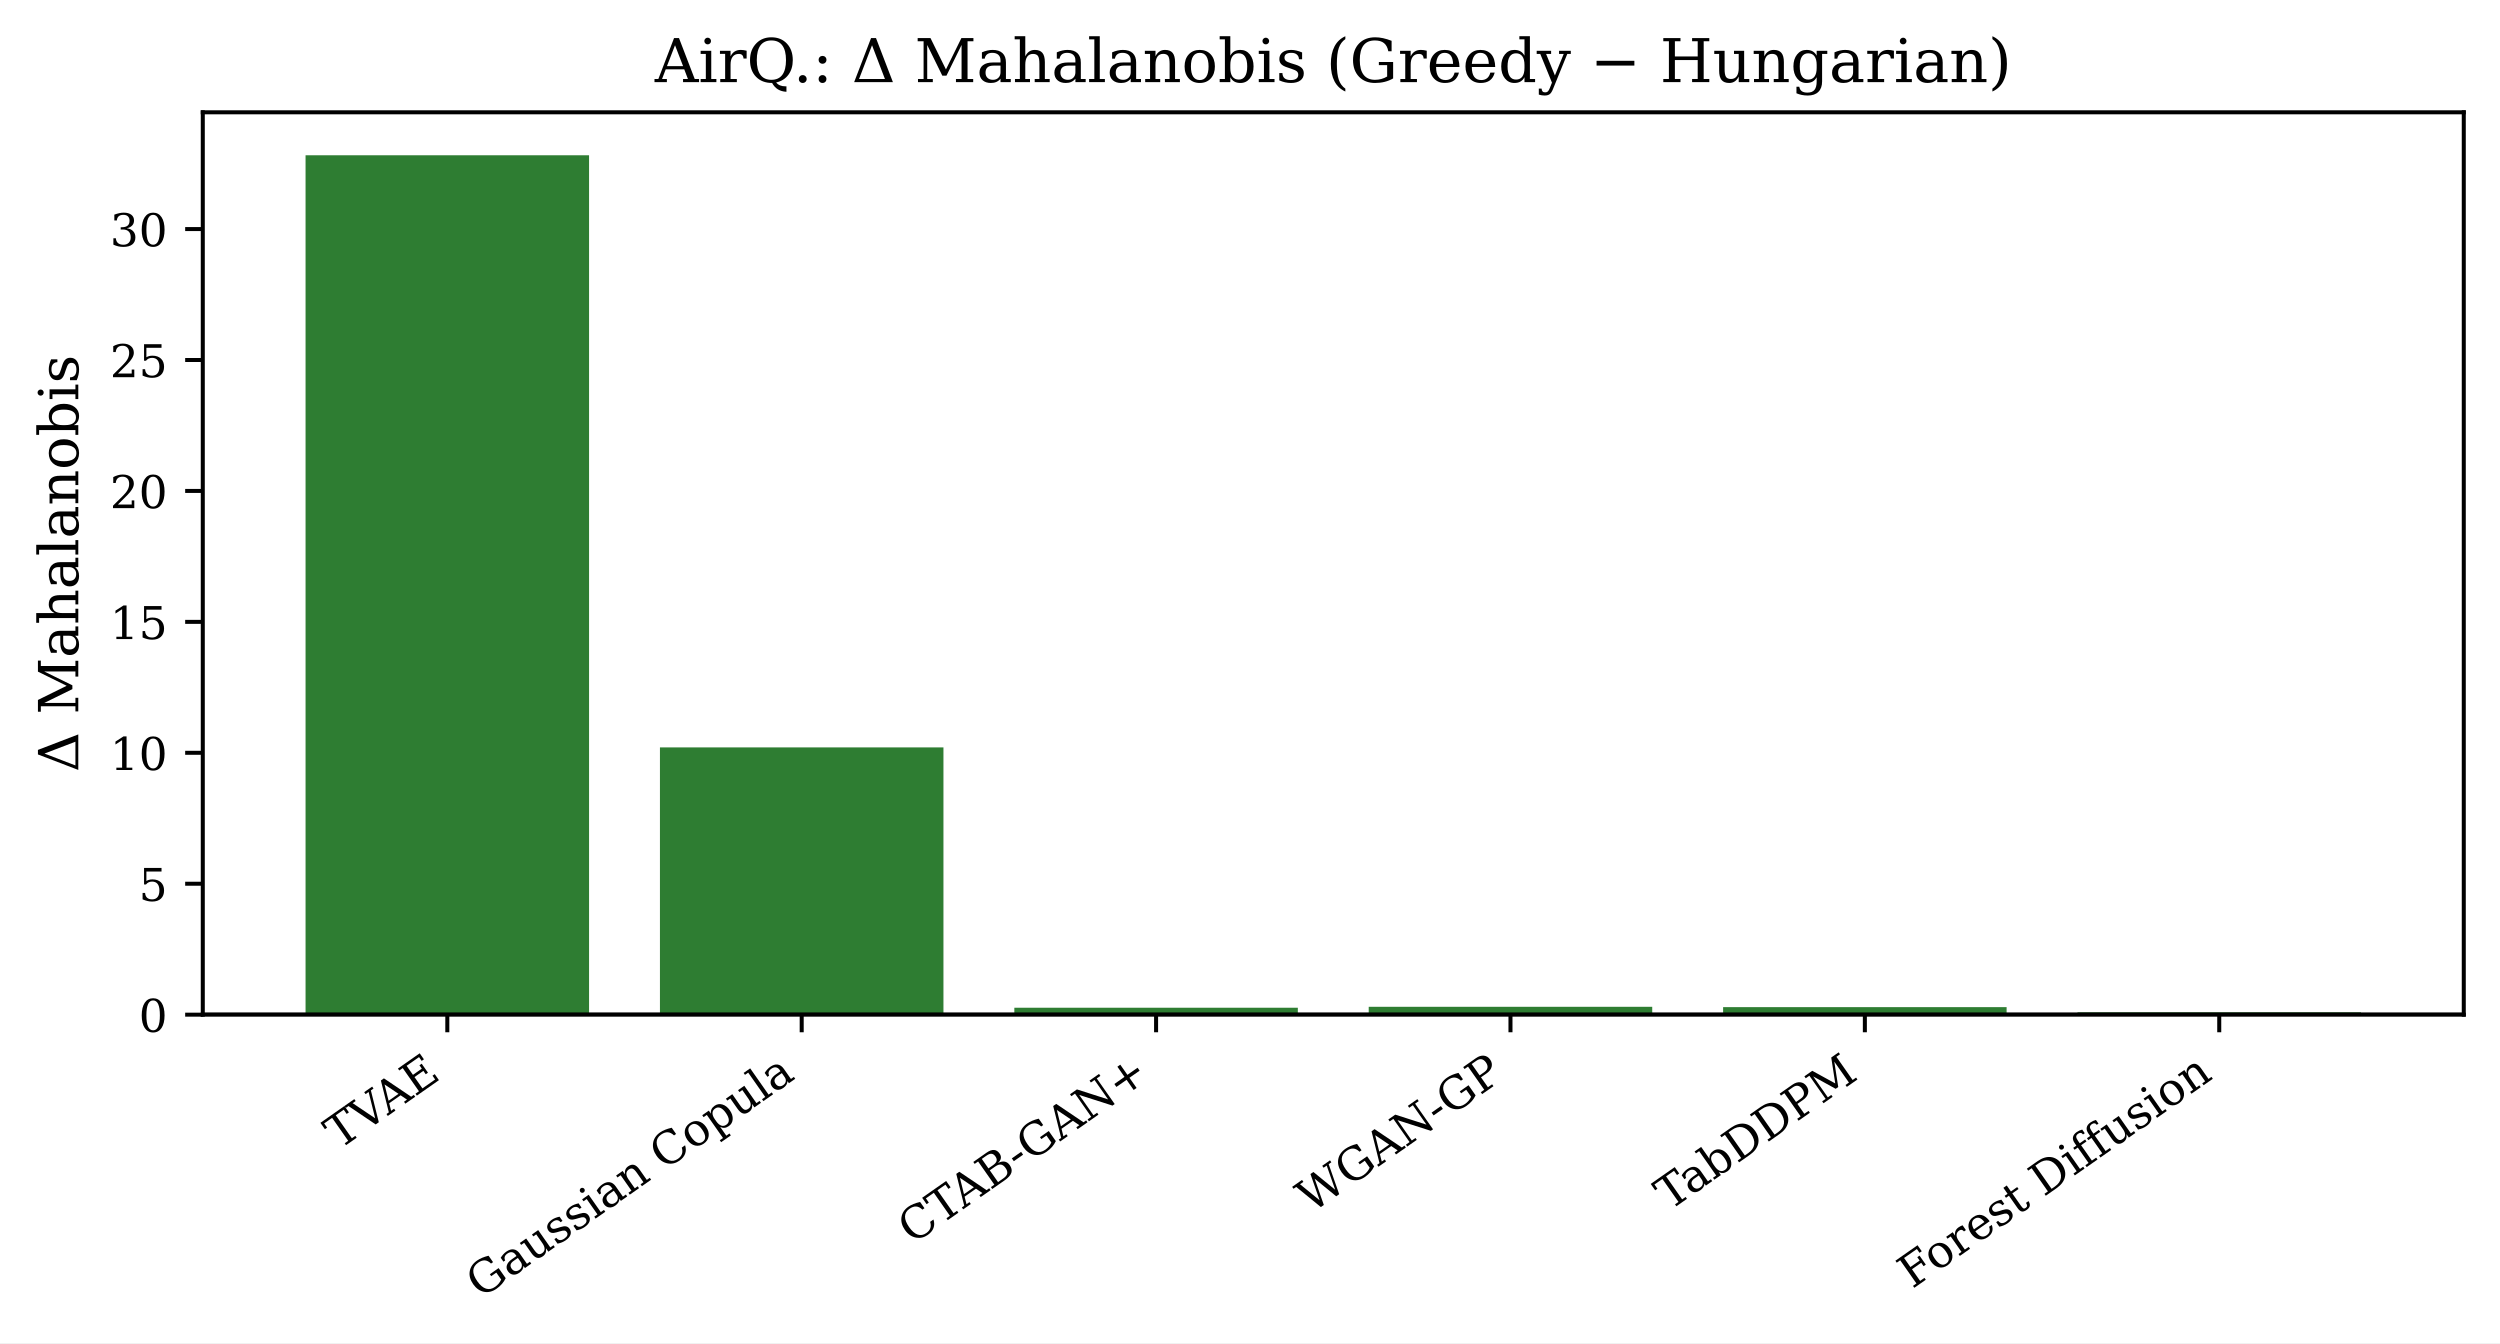
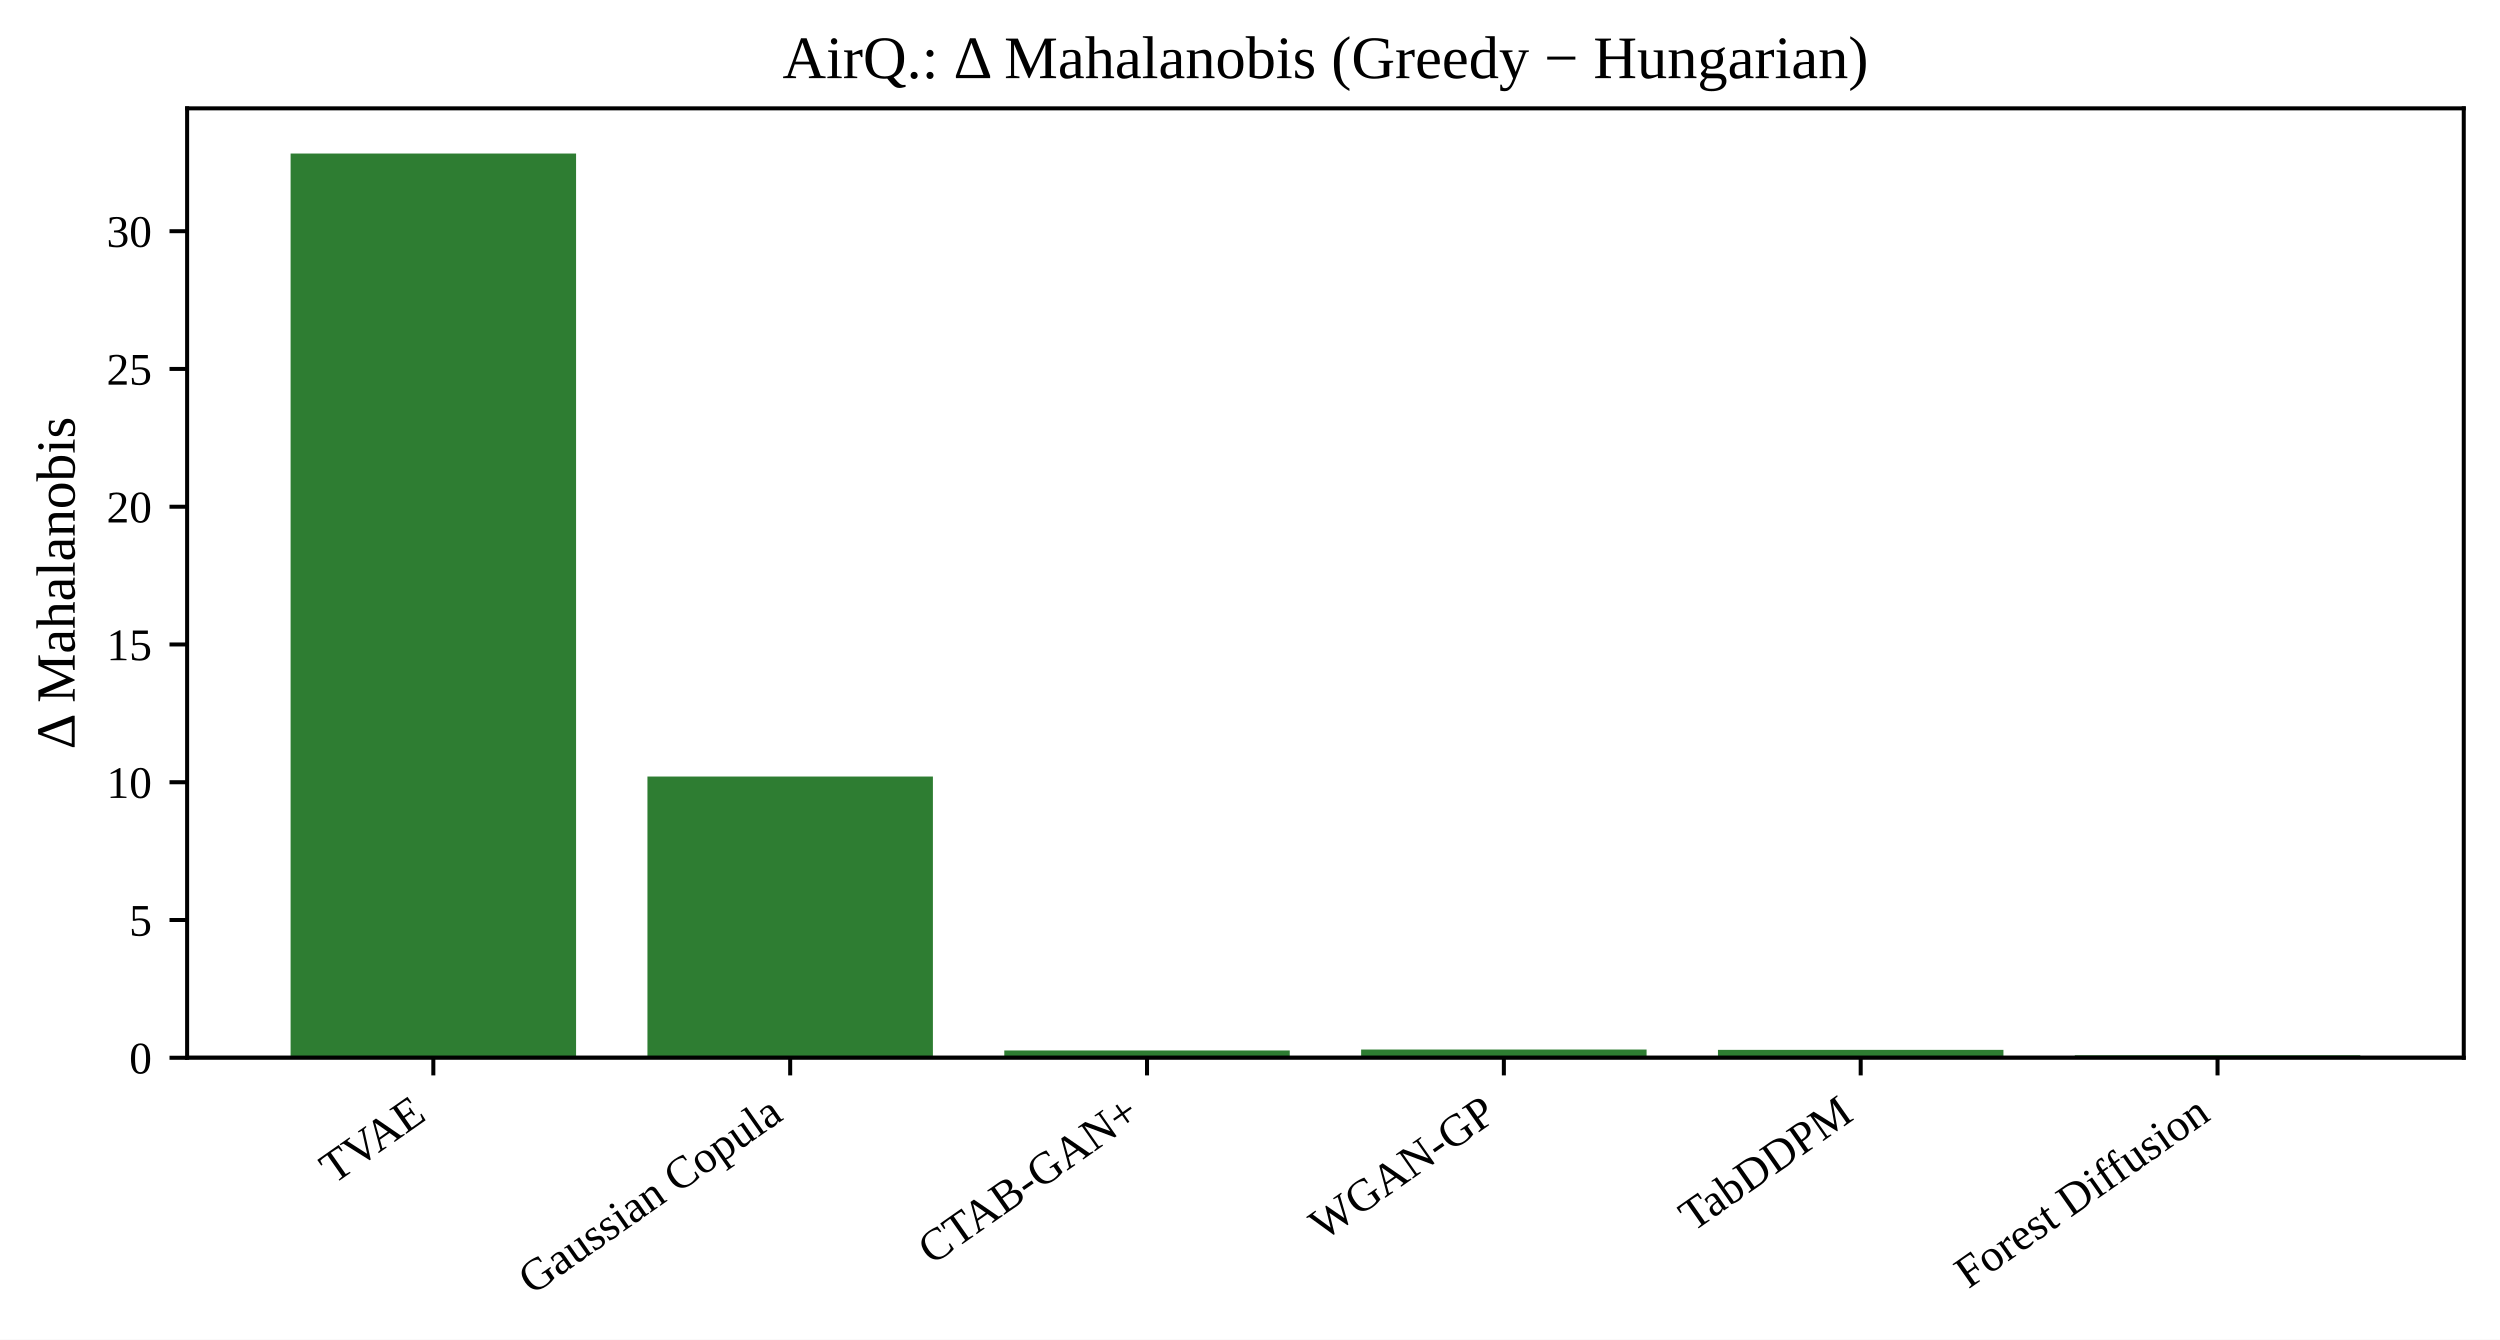
- <svg xmlns="http://www.w3.org/2000/svg" xmlns:xlink="http://www.w3.org/1999/xlink" width="496.818pt" height="266.909pt" viewBox="0 0 496.818 266.909" version="1.1">
+ <svg xmlns="http://www.w3.org/2000/svg" xmlns:xlink="http://www.w3.org/1999/xlink" width="496.696pt" height="266.168pt" viewBox="0 0 496.696 266.168" version="1.1">
  <defs>
    <style type="text/css">*{stroke-linejoin: round; stroke-linecap: butt}</style>
  </defs>
  <g id="figure_1">
    <g id="patch_1">
-       <path d="M 0 266.909  L 496.818 266.909  L 496.818 0  L 0 0  z " style="fill: #ffffff" />
+       <path d="M 0 266.168  L 496.696 266.168  L 496.696 0  L 0 0  z " style="fill: #ffffff" />
    </g>
    <g id="axes_1">
      <g id="patch_2">
-         <path d="M 40.298 201.639  L 489.618 201.639  L 489.618 22.318  L 40.298 22.318  z " style="fill: #ffffff" />
+         <path d="M 37.176 210.154  L 489.496 210.154  L 489.496 21.527  L 37.176 21.527  z " style="fill: #ffffff" />
      </g>
      <g id="patch_3">
-         <path d="M 60.722 201.639  L 117.063 201.639  L 117.063 30.857  L 60.722 30.857  z " clip-path="url(#p59f850ca78)" style="fill: #2e7d32" />
+         <path d="M 57.736 210.154  L 114.453 210.154  L 114.453 30.509  L 57.736 30.509  z " clip-path="url(#p964c12362f)" style="fill: #2e7d32" />
      </g>
      <g id="patch_4">
-         <path d="M 131.148 201.639  L 187.489 201.639  L 187.489 148.523  L 131.148 148.523  z " clip-path="url(#p59f850ca78)" style="fill: #2e7d32" />
+         <path d="M 128.632 210.154  L 185.349 210.154  L 185.349 154.281  L 128.632 154.281  z " clip-path="url(#p964c12362f)" style="fill: #2e7d32" />
      </g>
      <g id="patch_5">
-         <path d="M 201.575 201.639  L 257.916 201.639  L 257.916 200.266  L 201.575 200.266  z " clip-path="url(#p59f850ca78)" style="fill: #2e7d32" />
+         <path d="M 199.529 210.154  L 256.246 210.154  L 256.246 208.71  L 199.529 208.71  z " clip-path="url(#p964c12362f)" style="fill: #2e7d32" />
      </g>
      <g id="patch_6">
-         <path d="M 272.001 201.639  L 328.342 201.639  L 328.342 200.081  L 272.001 200.081  z " clip-path="url(#p59f850ca78)" style="fill: #2e7d32" />
+         <path d="M 270.425 210.154  L 327.143 210.154  L 327.143 208.515  L 270.425 208.515  z " clip-path="url(#p964c12362f)" style="fill: #2e7d32" />
      </g>
      <g id="patch_7">
-         <path d="M 342.427 201.639  L 398.768 201.639  L 398.768 200.148  L 342.427 200.148  z " clip-path="url(#p59f850ca78)" style="fill: #2e7d32" />
+         <path d="M 341.322 210.154  L 398.039 210.154  L 398.039 208.586  L 341.322 208.586  z " clip-path="url(#p964c12362f)" style="fill: #2e7d32" />
      </g>
      <g id="patch_8">
-         <path d="M 412.854 201.639  L 469.195 201.639  L 469.195 201.172  L 412.854 201.172  z " clip-path="url(#p59f850ca78)" style="fill: #2e7d32" />
+         <path d="M 412.218 210.154  L 468.936 210.154  L 468.936 209.662  L 412.218 209.662  z " clip-path="url(#p964c12362f)" style="fill: #2e7d32" />
      </g>
      <g id="matplotlib.axis_1">
        <g id="xtick_1">
          <g id="line2d_1">
            <defs>
-               <path id="md641dbfa60" d="M 0 0  L 0 3.5  " style="stroke: #000000; stroke-width: 0.8" />
+               <path id="mef12017016" d="M 0 0  L 0 3.5  " style="stroke: #000000; stroke-width: 0.8" />
            </defs>
            <g>
-               <use xlink:href="#md641dbfa60" x="88.893" y="201.639" style="stroke: #000000; stroke-width: 0.8" />
+               <use xlink:href="#mef12017016" x="86.094" y="210.154" style="stroke: #000000; stroke-width: 0.8" />
            </g>
          </g>
          <g id="text_1">
-             <g transform="translate(67.36877 228.5604) rotate(-35) scale(0.09 -0.09)">
-               <defs>
-                 <path id="DejaVuSerif-54" d="M 1222 0  L 1222 331  L 1819 331  L 1819 4294  L 447 4294  L 447 3566  L 63 3566  L 63 4666  L 4206 4666  L 4206 3566  L 3822 3566  L 3822 4294  L 2450 4294  L 2450 331  L 3047 331  L 3047 0  L 1222 0  z " transform="scale(0.015625)" />
-                 <path id="DejaVuSerif-56" d="M 1119 4331  L 2497 750  L 3872 4331  L 3347 4331  L 3347 4666  L 4716 4666  L 4716 4331  L 4263 4331  L 2597 0  L 2059 0  L 403 4331  L -63 4331  L -63 4666  L 1638 4666  L 1638 4331  L 1119 4331  z " transform="scale(0.015625)" />
-                 <path id="DejaVuSerif-41" d="M 1281 1691  L 2994 1691  L 2138 3909  L 1281 1691  z M -38 0  L -38 331  L 372 331  L 2034 4666  L 2559 4666  L 4225 331  L 4684 331  L 4684 0  L 2988 0  L 2988 331  L 3506 331  L 3116 1356  L 1153 1356  L 763 331  L 1275 331  L 1275 0  L -38 0  z " transform="scale(0.015625)" />
-                 <path id="DejaVuSerif-45" d="M 353 0  L 353 331  L 947 331  L 947 4331  L 353 4331  L 353 4666  L 4109 4666  L 4109 3628  L 3725 3628  L 3725 4281  L 1581 4281  L 1581 2719  L 3109 2719  L 3109 3303  L 3494 3303  L 3494 1753  L 3109 1753  L 3109 2338  L 1581 2338  L 1581 384  L 3775 384  L 3775 1038  L 4159 1038  L 4159 0  L 353 0  z " transform="scale(0.015625)" />
-               </defs>
-               <use xlink:href="#DejaVuSerif-54" />
-               <use xlink:href="#DejaVuSerif-56" transform="translate(66.69922 0)" />
-               <use xlink:href="#DejaVuSerif-41" transform="translate(132.166 0)" />
-               <use xlink:href="#DejaVuSerif-45" transform="translate(204.3828 0)" />
-             </g>
+             <text style="font-size: 9px; font-family: 'Times New Roman', 'Times', 'Nimbus Roman', 'Liberation Serif', 'TeX Gyre Termes', 'DejaVu Serif', serif" transform="translate(66.28978 235.3671) rotate(-35)">TVAE</text>
          </g>
        </g>
        <g id="xtick_2">
          <g id="line2d_2">
            <g>
-               <use xlink:href="#md641dbfa60" x="159.319" y="201.639" style="stroke: #000000; stroke-width: 0.8" />
+               <use xlink:href="#mef12017016" x="156.991" y="210.154" style="stroke: #000000; stroke-width: 0.8" />
            </g>
          </g>
          <g id="text_2">
-             <g transform="translate(95.4996 258.176) rotate(-35) scale(0.09 -0.09)">
-               <defs>
-                 <path id="DejaVuSerif-47" d="M 4097 3272  Q 3988 3856 3641 4136  Q 3294 4416 2675 4416  Q 1869 4416 1472 3897  Q 1075 3378 1075 2328  Q 1075 1300 1484 772  Q 1894 244 2688 244  Q 3041 244 3362 331  Q 3684 419 3975 594  L 3975 1797  L 3097 1797  L 3097 2131  L 4609 2131  L 4609 391  Q 4194 150 3714 29  Q 3234 -91 2688 -91  Q 1631 -91 995 570  Q 359 1231 359 2328  Q 359 3434 996 4092  Q 1634 4750 2713 4750  Q 3113 4750 3539 4658  Q 3966 4566 4447 4378  L 4447 3272  L 4097 3272  z " transform="scale(0.015625)" />
-                 <path id="DejaVuSerif-61" d="M 2547 1044  L 2547 1747  L 1806 1747  Q 1378 1747 1168 1562  Q 959 1378 959 997  Q 959 650 1171 447  Q 1384 244 1747 244  Q 2106 244 2326 466  Q 2547 688 2547 1044  z M 3122 2075  L 3122 331  L 3634 331  L 3634 0  L 2547 0  L 2547 359  Q 2356 128 2106 18  Q 1856 -91 1522 -91  Q 969 -91 644 203  Q 319 497 319 997  Q 319 1513 691 1797  Q 1063 2081 1741 2081  L 2547 2081  L 2547 2309  Q 2547 2688 2317 2895  Q 2088 3103 1672 3103  Q 1328 3103 1125 2947  Q 922 2791 872 2484  L 575 2484  L 575 3156  Q 875 3284 1158 3348  Q 1441 3413 1709 3413  Q 2400 3413 2761 3070  Q 3122 2728 3122 2075  z " transform="scale(0.015625)" />
-                 <path id="DejaVuSerif-75" d="M 2266 3322  L 3341 3322  L 3341 331  L 3884 331  L 3884 0  L 2766 0  L 2766 588  Q 2606 256 2353 82  Q 2100 -91 1766 -91  Q 1213 -91 952 223  Q 691 538 691 1209  L 691 2988  L 172 2988  L 172 3322  L 1269 3322  L 1269 1388  Q 1269 781 1417 556  Q 1566 331 1947 331  Q 2347 331 2556 625  Q 2766 919 2766 1478  L 2766 2988  L 2266 2988  L 2266 3322  z " transform="scale(0.015625)" />
-                 <path id="DejaVuSerif-73" d="M 359 184  L 359 959  L 691 959  Q 703 588 923 403  Q 1144 219 1575 219  Q 1963 219 2166 364  Q 2369 509 2369 788  Q 2369 1006 2220 1140  Q 2072 1275 1594 1428  L 1178 1569  Q 750 1706 558 1912  Q 366 2119 366 2438  Q 366 2894 700 3153  Q 1034 3413 1625 3413  Q 1888 3413 2178 3344  Q 2469 3275 2778 3144  L 2778 2419  L 2447 2419  Q 2434 2741 2221 2922  Q 2009 3103 1644 3103  Q 1281 3103 1095 2975  Q 909 2847 909 2591  Q 909 2381 1050 2254  Q 1191 2128 1613 1997  L 2069 1856  Q 2541 1709 2748 1489  Q 2956 1269 2956 922  Q 2956 450 2595 179  Q 2234 -91 1600 -91  Q 1278 -91 972 -22  Q 666 47 359 184  z " transform="scale(0.015625)" />
-                 <path id="DejaVuSerif-69" d="M 622 4353  Q 622 4497 726 4603  Q 831 4709 978 4709  Q 1122 4709 1226 4603  Q 1331 4497 1331 4353  Q 1331 4206 1228 4103  Q 1125 4000 978 4000  Q 831 4000 726 4103  Q 622 4206 622 4353  z M 1356 331  L 1900 331  L 1900 0  L 231 0  L 231 331  L 781 331  L 781 2988  L 231 2988  L 231 3322  L 1356 3322  L 1356 331  z " transform="scale(0.015625)" />
-                 <path id="DejaVuSerif-6e" d="M 263 0  L 263 331  L 781 331  L 781 2988  L 231 2988  L 231 3322  L 1356 3322  L 1356 2731  Q 1516 3069 1770 3241  Q 2025 3413 2363 3413  Q 2913 3413 3172 3097  Q 3431 2781 3431 2113  L 3431 331  L 3944 331  L 3944 0  L 2356 0  L 2356 331  L 2853 331  L 2853 1931  Q 2853 2541 2703 2767  Q 2553 2994 2175 2994  Q 1775 2994 1565 2701  Q 1356 2409 1356 1850  L 1356 331  L 1856 331  L 1856 0  L 263 0  z " transform="scale(0.015625)" />
-                 <path id="DejaVuSerif-20" transform="scale(0.015625)" />
-                 <path id="DejaVuSerif-43" d="M 4513 1234  Q 4306 581 3820 245  Q 3334 -91 2591 -91  Q 2134 -91 1743 65  Q 1353 222 1050 525  Q 700 875 529 1320  Q 359 1766 359 2328  Q 359 3416 987 4083  Q 1616 4750 2644 4750  Q 3025 4750 3456 4650  Q 3888 4550 4384 4347  L 4384 3272  L 4031 3272  Q 3916 3859 3567 4137  Q 3219 4416 2591 4416  Q 1844 4416 1459 3886  Q 1075 3356 1075 2328  Q 1075 1303 1459 773  Q 1844 244 2591 244  Q 3113 244 3450 492  Q 3788 741 3938 1234  L 4513 1234  z " transform="scale(0.015625)" />
-                 <path id="DejaVuSerif-6f" d="M 1925 219  Q 2388 219 2623 584  Q 2859 950 2859 1663  Q 2859 2375 2623 2739  Q 2388 3103 1925 3103  Q 1463 3103 1227 2739  Q 991 2375 991 1663  Q 991 950 1228 584  Q 1466 219 1925 219  z M 1925 -91  Q 1200 -91 759 389  Q 319 869 319 1663  Q 319 2456 758 2934  Q 1197 3413 1925 3413  Q 2653 3413 3092 2934  Q 3531 2456 3531 1663  Q 3531 869 3092 389  Q 2653 -91 1925 -91  z " transform="scale(0.015625)" />
-                 <path id="DejaVuSerif-70" d="M 1313 1825  L 1313 1497  Q 1313 897 1542 583  Q 1772 269 2209 269  Q 2650 269 2876 622  Q 3103 975 3103 1663  Q 3103 2353 2876 2703  Q 2650 3053 2209 3053  Q 1772 3053 1542 2737  Q 1313 2422 1313 1825  z M 738 2988  L 184 2988  L 184 3322  L 1313 3322  L 1313 2803  Q 1481 3116 1742 3264  Q 2003 3413 2388 3413  Q 3000 3413 3387 2928  Q 3775 2444 3775 1663  Q 3775 881 3387 395  Q 3000 -91 2388 -91  Q 2003 -91 1742 57  Q 1481 206 1313 519  L 1313 -997  L 1856 -997  L 1856 -1331  L 184 -1331  L 184 -997  L 738 -997  L 738 2988  z " transform="scale(0.015625)" />
-                 <path id="DejaVuSerif-6c" d="M 1313 331  L 1856 331  L 1856 0  L 184 0  L 184 331  L 738 331  L 738 4531  L 184 4531  L 184 4863  L 1313 4863  L 1313 331  z " transform="scale(0.015625)" />
-               </defs>
-               <use xlink:href="#DejaVuSerif-47" />
-               <use xlink:href="#DejaVuSerif-61" transform="translate(79.88281 0)" />
-               <use xlink:href="#DejaVuSerif-75" transform="translate(139.502 0)" />
-               <use xlink:href="#DejaVuSerif-73" transform="translate(203.9062 0)" />
-               <use xlink:href="#DejaVuSerif-73" transform="translate(255.2246 0)" />
-               <use xlink:href="#DejaVuSerif-69" transform="translate(306.543 0)" />
-               <use xlink:href="#DejaVuSerif-61" transform="translate(338.5254 0)" />
-               <use xlink:href="#DejaVuSerif-6e" transform="translate(398.1445 0)" />
-               <use xlink:href="#DejaVuSerif-20" transform="translate(462.5488 0)" />
-               <use xlink:href="#DejaVuSerif-43" transform="translate(494.3359 0)" />
-               <use xlink:href="#DejaVuSerif-6f" transform="translate(570.8496 0)" />
-               <use xlink:href="#DejaVuSerif-70" transform="translate(631.0547 0)" />
-               <use xlink:href="#DejaVuSerif-75" transform="translate(695.0684 0)" />
-               <use xlink:href="#DejaVuSerif-6c" transform="translate(759.4727 0)" />
-               <use xlink:href="#DejaVuSerif-61" transform="translate(791.4551 0)" />
-             </g>
+             <text style="font-size: 9px; font-family: 'Times New Roman', 'Times', 'Nimbus Roman', 'Liberation Serif', 'TeX Gyre Termes', 'DejaVu Serif', serif" transform="translate(105.7224 257.3984) rotate(-35)">Gaussian Copula</text>
          </g>
        </g>
        <g id="xtick_3">
          <g id="line2d_3">
            <g>
-               <use xlink:href="#md641dbfa60" x="229.745" y="201.639" style="stroke: #000000; stroke-width: 0.8" />
+               <use xlink:href="#mef12017016" x="227.887" y="210.154" style="stroke: #000000; stroke-width: 0.8" />
            </g>
          </g>
          <g id="text_3">
-             <g transform="translate(181.3042 247.408) rotate(-35) scale(0.09 -0.09)">
-               <defs>
-                 <path id="DejaVuSerif-42" d="M 1581 331  L 2516 331  Q 3078 331 3337 575  Q 3597 819 3597 1350  Q 3597 1878 3339 2120  Q 3081 2363 2516 2363  L 1581 2363  L 1581 331  z M 1581 2694  L 2375 2694  Q 2888 2694 3123 2891  Q 3359 3088 3359 3513  Q 3359 3941 3123 4136  Q 2888 4331 2375 4331  L 1581 4331  L 1581 2694  z M 353 0  L 353 331  L 947 331  L 947 4331  L 353 4331  L 353 4666  L 2656 4666  Q 3363 4666 3720 4377  Q 4078 4088 4078 3513  Q 4078 3097 3829 2850  Q 3581 2603 3103 2547  Q 3697 2472 4005 2167  Q 4313 1863 4313 1350  Q 4313 656 3875 328  Q 3438 0 2509 0  L 353 0  z " transform="scale(0.015625)" />
-                 <path id="DejaVuSerif-2d" d="M 281 1959  L 1881 1959  L 1881 1472  L 281 1472  L 281 1959  z " transform="scale(0.015625)" />
-                 <path id="DejaVuSerif-4e" d="M 313 0  L 313 331  L 941 331  L 941 4331  L 313 4331  L 313 4666  L 1509 4666  L 4306 984  L 4306 4331  L 3681 4331  L 3681 4666  L 5319 4666  L 5319 4331  L 4691 4331  L 4691 -91  L 4313 -91  L 1325 3841  L 1325 331  L 1953 331  L 1953 0  L 313 0  z " transform="scale(0.015625)" />
-                 <path id="DejaVuSerif-2b" d="M 2931 4013  L 2931 2259  L 4684 2259  L 4684 1753  L 2931 1753  L 2931 0  L 2431 0  L 2431 1753  L 678 1753  L 678 2259  L 2431 2259  L 2431 4013  L 2931 4013  z " transform="scale(0.015625)" />
-               </defs>
-               <use xlink:href="#DejaVuSerif-43" />
-               <use xlink:href="#DejaVuSerif-54" transform="translate(76.51367 0)" />
-               <use xlink:href="#DejaVuSerif-41" transform="translate(137.7129 0)" />
-               <use xlink:href="#DejaVuSerif-42" transform="translate(209.9297 0)" />
-               <use xlink:href="#DejaVuSerif-2d" transform="translate(285.291 0)" />
-               <use xlink:href="#DejaVuSerif-47" transform="translate(319.0801 0)" />
-               <use xlink:href="#DejaVuSerif-41" transform="translate(398.9629 0)" />
-               <use xlink:href="#DejaVuSerif-4e" transform="translate(471.1797 0)" />
-               <use xlink:href="#DejaVuSerif-2b" transform="translate(558.6797 0)" />
-             </g>
+             <text style="font-size: 9px; font-family: 'Times New Roman', 'Times', 'Nimbus Roman', 'Liberation Serif', 'TeX Gyre Termes', 'DejaVu Serif', serif" transform="translate(185.1306 251.4385) rotate(-35)">CTAB-GAN+</text>
          </g>
        </g>
        <g id="xtick_4">
          <g id="line2d_4">
            <g>
-               <use xlink:href="#md641dbfa60" x="300.172" y="201.639" style="stroke: #000000; stroke-width: 0.8" />
+               <use xlink:href="#mef12017016" x="298.784" y="210.154" style="stroke: #000000; stroke-width: 0.8" />
            </g>
          </g>
          <g id="text_4">
-             <g transform="translate(260.514 241.2578) rotate(-35) scale(0.09 -0.09)">
-               <defs>
-                 <path id="DejaVuSerif-57" d="M 4878 0  L 4366 0  L 3297 3794  L 2228 0  L 1716 0  L 494 4331  L 31 4331  L 31 4666  L 1734 4666  L 1734 4331  L 1153 4331  L 2125 884  L 3188 4666  L 3694 4666  L 4775 844  L 5753 4331  L 5216 4331  L 5216 4666  L 6559 4666  L 6559 4331  L 6100 4331  L 4878 0  z " transform="scale(0.015625)" />
-                 <path id="DejaVuSerif-50" d="M 1581 2375  L 2406 2375  Q 2872 2375 3115 2626  Q 3359 2878 3359 3353  Q 3359 3831 3115 4081  Q 2872 4331 2406 4331  L 1581 4331  L 1581 2375  z M 353 0  L 353 331  L 947 331  L 947 4331  L 353 4331  L 353 4666  L 2559 4666  Q 3259 4666 3668 4311  Q 4078 3956 4078 3353  Q 4078 2753 3668 2397  Q 3259 2041 2559 2041  L 1581 2041  L 1581 331  L 2303 331  L 2303 0  L 353 0  z " transform="scale(0.015625)" />
-               </defs>
-               <use xlink:href="#DejaVuSerif-57" />
-               <use xlink:href="#DejaVuSerif-47" transform="translate(102.7832 0)" />
-               <use xlink:href="#DejaVuSerif-41" transform="translate(182.666 0)" />
-               <use xlink:href="#DejaVuSerif-4e" transform="translate(254.8828 0)" />
-               <use xlink:href="#DejaVuSerif-2d" transform="translate(342.3828 0)" />
-               <use xlink:href="#DejaVuSerif-47" transform="translate(376.1719 0)" />
-               <use xlink:href="#DejaVuSerif-50" transform="translate(456.0547 0)" />
-             </g>
+             <text style="font-size: 9px; font-family: 'Times New Roman', 'Times', 'Nimbus Roman', 'Liberation Serif', 'TeX Gyre Termes', 'DejaVu Serif', serif" transform="translate(262.8743 246.6441) rotate(-35)">WGAN-GP</text>
          </g>
        </g>
        <g id="xtick_5">
          <g id="line2d_5">
            <g>
-               <use xlink:href="#md641dbfa60" x="370.598" y="201.639" style="stroke: #000000; stroke-width: 0.8" />
+               <use xlink:href="#mef12017016" x="369.68" y="210.154" style="stroke: #000000; stroke-width: 0.8" />
            </g>
          </g>
          <g id="text_5">
-             <g transform="translate(331.7329 240.7028) rotate(-35) scale(0.09 -0.09)">
-               <defs>
-                 <path id="DejaVuSerif-62" d="M 738 331  L 738 4531  L 184 4531  L 184 4863  L 1313 4863  L 1313 2803  Q 1481 3116 1742 3264  Q 2003 3413 2388 3413  Q 3000 3413 3387 2928  Q 3775 2444 3775 1663  Q 3775 881 3387 395  Q 3000 -91 2388 -91  Q 2003 -91 1742 57  Q 1481 206 1313 519  L 1313 0  L 184 0  L 184 331  L 738 331  z M 1313 1497  Q 1313 897 1542 583  Q 1772 269 2209 269  Q 2650 269 2876 622  Q 3103 975 3103 1663  Q 3103 2353 2876 2703  Q 2650 3053 2209 3053  Q 1772 3053 1542 2737  Q 1313 2422 1313 1825  L 1313 1497  z " transform="scale(0.015625)" />
-                 <path id="DejaVuSerif-44" d="M 1581 331  L 2163 331  Q 3072 331 3558 850  Q 4044 1369 4044 2338  Q 4044 3306 3559 3818  Q 3075 4331 2163 4331  L 1581 4331  L 1581 331  z M 353 0  L 353 331  L 947 331  L 947 4331  L 353 4331  L 353 4666  L 2209 4666  Q 3416 4666 4089 4050  Q 4763 3434 4763 2338  Q 4763 1238 4088 619  Q 3413 0 2209 0  L 353 0  z " transform="scale(0.015625)" />
-                 <path id="DejaVuSerif-4d" d="M 353 0  L 353 331  L 947 331  L 947 4331  L 319 4331  L 319 4666  L 1678 4666  L 3316 1344  L 4953 4666  L 6228 4666  L 6228 4331  L 5606 4331  L 5606 331  L 6203 331  L 6203 0  L 4378 0  L 4378 331  L 4972 331  L 4972 3938  L 3372 684  L 2931 684  L 1331 3938  L 1331 331  L 1925 331  L 1925 0  L 353 0  z " transform="scale(0.015625)" />
-               </defs>
-               <use xlink:href="#DejaVuSerif-54" />
-               <use xlink:href="#DejaVuSerif-61" transform="translate(58.94922 0)" />
-               <use xlink:href="#DejaVuSerif-62" transform="translate(118.5684 0)" />
-               <use xlink:href="#DejaVuSerif-44" transform="translate(182.582 0)" />
-               <use xlink:href="#DejaVuSerif-44" transform="translate(262.7578 0)" />
-               <use xlink:href="#DejaVuSerif-50" transform="translate(342.9336 0)" />
-               <use xlink:href="#DejaVuSerif-4d" transform="translate(410.2188 0)" />
-             </g>
+             <text style="font-size: 9px; font-family: 'Times New Roman', 'Times', 'Nimbus Roman', 'Liberation Serif', 'TeX Gyre Termes', 'DejaVu Serif', serif" transform="translate(336.3316 244.8511) rotate(-35)">TabDDPM</text>
          </g>
        </g>
        <g id="xtick_6">
          <g id="line2d_6">
            <g>
-               <use xlink:href="#md641dbfa60" x="441.024" y="201.639" style="stroke: #000000; stroke-width: 0.8" />
+               <use xlink:href="#mef12017016" x="440.577" y="210.154" style="stroke: #000000; stroke-width: 0.8" />
            </g>
          </g>
          <g id="text_6">
-             <g transform="translate(380.0237 256.2023) rotate(-35) scale(0.09 -0.09)">
-               <defs>
-                 <path id="DejaVuSerif-46" d="M 353 0  L 353 331  L 947 331  L 947 4331  L 353 4331  L 353 4666  L 4172 4666  L 4172 3628  L 3788 3628  L 3788 4281  L 1581 4281  L 1581 2719  L 3175 2719  L 3175 3303  L 3559 3303  L 3559 1753  L 3175 1753  L 3175 2338  L 1581 2338  L 1581 331  L 2328 331  L 2328 0  L 353 0  z " transform="scale(0.015625)" />
-                 <path id="DejaVuSerif-72" d="M 3059 3328  L 3059 2497  L 2728 2497  Q 2713 2744 2591 2866  Q 2469 2988 2234 2988  Q 1809 2988 1582 2694  Q 1356 2400 1356 1850  L 1356 331  L 2022 331  L 2022 0  L 263 0  L 263 331  L 781 331  L 781 2994  L 231 2994  L 231 3322  L 1356 3322  L 1356 2731  Q 1525 3078 1790 3245  Q 2056 3413 2438 3413  Q 2578 3413 2733 3391  Q 2888 3369 3059 3328  z " transform="scale(0.015625)" />
-                 <path id="DejaVuSerif-65" d="M 3469 1600  L 991 1600  L 991 1575  Q 991 903 1244 561  Q 1497 219 1991 219  Q 2369 219 2611 417  Q 2853 616 2950 1006  L 3413 1006  Q 3275 459 2904 184  Q 2534 -91 1931 -91  Q 1203 -91 761 389  Q 319 869 319 1663  Q 319 2450 753 2931  Q 1188 3413 1894 3413  Q 2647 3413 3050 2948  Q 3453 2484 3469 1600  z M 2791 1931  Q 2772 2513 2545 2808  Q 2319 3103 1894 3103  Q 1497 3103 1269 2806  Q 1041 2509 991 1931  L 2791 1931  z " transform="scale(0.015625)" />
-                 <path id="DejaVuSerif-74" d="M 691 2988  L 184 2988  L 184 3322  L 691 3322  L 691 4353  L 1269 4353  L 1269 3322  L 2350 3322  L 2350 2988  L 1269 2988  L 1269 878  Q 1269 456 1350 337  Q 1431 219 1650 219  Q 1875 219 1978 351  Q 2081 484 2088 781  L 2522 781  Q 2497 328 2275 118  Q 2053 -91 1600 -91  Q 1103 -91 897 129  Q 691 350 691 878  L 691 2988  z " transform="scale(0.015625)" />
-                 <path id="DejaVuSerif-66" d="M 2753 4078  L 2450 4078  Q 2447 4313 2317 4434  Q 2188 4556 1941 4556  Q 1619 4556 1487 4379  Q 1356 4203 1356 3750  L 1356 3322  L 2284 3322  L 2284 2988  L 1356 2988  L 1356 331  L 2094 331  L 2094 0  L 231 0  L 231 331  L 781 331  L 781 2988  L 231 2988  L 231 3322  L 781 3322  L 781 3738  Q 781 4294 1070 4578  Q 1359 4863 1919 4863  Q 2128 4863 2337 4825  Q 2547 4788 2753 4709  L 2753 4078  z " transform="scale(0.015625)" />
-               </defs>
-               <use xlink:href="#DejaVuSerif-46" />
-               <use xlink:href="#DejaVuSerif-6f" transform="translate(63.88477 0)" />
-               <use xlink:href="#DejaVuSerif-72" transform="translate(124.0898 0)" />
-               <use xlink:href="#DejaVuSerif-65" transform="translate(171.8926 0)" />
-               <use xlink:href="#DejaVuSerif-73" transform="translate(231.0723 0)" />
-               <use xlink:href="#DejaVuSerif-74" transform="translate(282.3906 0)" />
-               <use xlink:href="#DejaVuSerif-20" transform="translate(322.5762 0)" />
-               <use xlink:href="#DejaVuSerif-44" transform="translate(354.3633 0)" />
-               <use xlink:href="#DejaVuSerif-69" transform="translate(434.5391 0)" />
-               <use xlink:href="#DejaVuSerif-66" transform="translate(466.5215 0)" />
-               <use xlink:href="#DejaVuSerif-66" transform="translate(503.5332 0)" />
-               <use xlink:href="#DejaVuSerif-75" transform="translate(540.5449 0)" />
-               <use xlink:href="#DejaVuSerif-73" transform="translate(604.9492 0)" />
-               <use xlink:href="#DejaVuSerif-69" transform="translate(656.2676 0)" />
-               <use xlink:href="#DejaVuSerif-6f" transform="translate(688.25 0)" />
-               <use xlink:href="#DejaVuSerif-6e" transform="translate(748.4551 0)" />
-             </g>
+             <text style="font-size: 9px; font-family: 'Times New Roman', 'Times', 'Nimbus Roman', 'Liberation Serif', 'TeX Gyre Termes', 'DejaVu Serif', serif" transform="translate(391.0746 256.1619) rotate(-35)">Forest Diffusion</text>
          </g>
        </g>
      </g>
      <g id="matplotlib.axis_2">
        <g id="ytick_1">
          <g id="line2d_7">
            <defs>
-               <path id="mcdf70e16da" d="M 0 0  L -3.5 0  " style="stroke: #000000; stroke-width: 0.8" />
+               <path id="m1cb1af4b32" d="M 0 0  L -3.5 0  " style="stroke: #000000; stroke-width: 0.8" />
            </defs>
            <g>
-               <use xlink:href="#mcdf70e16da" x="40.298" y="201.639" style="stroke: #000000; stroke-width: 0.8" />
+               <use xlink:href="#m1cb1af4b32" x="37.176" y="210.154" style="stroke: #000000; stroke-width: 0.8" />
            </g>
          </g>
          <g id="text_7">
-             <g transform="translate(27.57219 205.0584) scale(0.09 -0.09)">
-               <defs>
-                 <path id="DejaVuSerif-30" d="M 2034 219  Q 2513 219 2750 744  Q 2988 1269 2988 2328  Q 2988 3391 2750 3916  Q 2513 4441 2034 4441  Q 1556 4441 1318 3916  Q 1081 3391 1081 2328  Q 1081 1269 1318 744  Q 1556 219 2034 219  z M 2034 -91  Q 1275 -91 848 546  Q 422 1184 422 2328  Q 422 3475 848 4112  Q 1275 4750 2034 4750  Q 2797 4750 3222 4112  Q 3647 3475 3647 2328  Q 3647 1184 3222 546  Q 2797 -91 2034 -91  z " transform="scale(0.015625)" />
-               </defs>
-               <use xlink:href="#DejaVuSerif-30" />
-             </g>
+             <text style="font-size: 9px; font-family: 'Times New Roman', 'Times', 'Nimbus Roman', 'Liberation Serif', 'TeX Gyre Termes', 'DejaVu Serif', serif; text-anchor: end" x="30.176" y="213.277" transform="rotate(-0 30.17563 213.2766)">0</text>
          </g>
        </g>
        <g id="ytick_2">
          <g id="line2d_8">
            <g>
-               <use xlink:href="#mcdf70e16da" x="40.298" y="175.619" style="stroke: #000000; stroke-width: 0.8" />
+               <use xlink:href="#m1cb1af4b32" x="37.176" y="182.784" style="stroke: #000000; stroke-width: 0.8" />
            </g>
          </g>
          <g id="text_8">
-             <g transform="translate(27.57219 179.0386) scale(0.09 -0.09)">
-               <defs>
-                 <path id="DejaVuSerif-35" d="M 3219 4666  L 3219 4153  L 1081 4153  L 1081 2816  Q 1244 2928 1461 2984  Q 1678 3041 1947 3041  Q 2703 3041 3140 2622  Q 3578 2203 3578 1478  Q 3578 738 3136 323  Q 2694 -91 1894 -91  Q 1572 -91 1234 -12  Q 897 66 544 225  L 544 1131  L 897 1131  Q 925 688 1179 453  Q 1434 219 1894 219  Q 2388 219 2653 544  Q 2919 869 2919 1478  Q 2919 2084 2655 2407  Q 2391 2731 1894 2731  Q 1613 2731 1398 2631  Q 1184 2531 1019 2322  L 750 2322  L 750 4666  L 3219 4666  z " transform="scale(0.015625)" />
-               </defs>
-               <use xlink:href="#DejaVuSerif-35" />
-             </g>
+             <text style="font-size: 9px; font-family: 'Times New Roman', 'Times', 'Nimbus Roman', 'Liberation Serif', 'TeX Gyre Termes', 'DejaVu Serif', serif; text-anchor: end" x="30.176" y="185.906" transform="rotate(-0 30.17563 185.9064)">5</text>
          </g>
        </g>
        <g id="ytick_3">
          <g id="line2d_9">
            <g>
-               <use xlink:href="#mcdf70e16da" x="40.298" y="149.599" style="stroke: #000000; stroke-width: 0.8" />
+               <use xlink:href="#m1cb1af4b32" x="37.176" y="155.414" style="stroke: #000000; stroke-width: 0.8" />
            </g>
          </g>
          <g id="text_9">
-             <g transform="translate(21.84594 153.0188) scale(0.09 -0.09)">
-               <defs>
-                 <path id="DejaVuSerif-31" d="M 909 0  L 909 331  L 1722 331  L 1722 4213  L 781 3603  L 781 4013  L 1919 4750  L 2350 4750  L 2350 331  L 3163 331  L 3163 0  L 909 0  z " transform="scale(0.015625)" />
-               </defs>
-               <use xlink:href="#DejaVuSerif-31" />
-               <use xlink:href="#DejaVuSerif-30" transform="translate(63.62305 0)" />
-             </g>
+             <text style="font-size: 9px; font-family: 'Times New Roman', 'Times', 'Nimbus Roman', 'Liberation Serif', 'TeX Gyre Termes', 'DejaVu Serif', serif; text-anchor: end" x="30.176" y="158.536" transform="rotate(-0 30.17563 158.5362)">10</text>
          </g>
        </g>
        <g id="ytick_4">
          <g id="line2d_10">
            <g>
-               <use xlink:href="#mcdf70e16da" x="40.298" y="123.58" style="stroke: #000000; stroke-width: 0.8" />
+               <use xlink:href="#m1cb1af4b32" x="37.176" y="128.044" style="stroke: #000000; stroke-width: 0.8" />
            </g>
          </g>
          <g id="text_10">
-             <g transform="translate(21.84594 126.999) scale(0.09 -0.09)">
-               <use xlink:href="#DejaVuSerif-31" />
-               <use xlink:href="#DejaVuSerif-35" transform="translate(63.62305 0)" />
-             </g>
+             <text style="font-size: 9px; font-family: 'Times New Roman', 'Times', 'Nimbus Roman', 'Liberation Serif', 'TeX Gyre Termes', 'DejaVu Serif', serif; text-anchor: end" x="30.176" y="131.166" transform="rotate(-0 30.17563 131.1661)">15</text>
          </g>
        </g>
        <g id="ytick_5">
          <g id="line2d_11">
            <g>
-               <use xlink:href="#mcdf70e16da" x="40.298" y="97.56" style="stroke: #000000; stroke-width: 0.8" />
+               <use xlink:href="#m1cb1af4b32" x="37.176" y="100.673" style="stroke: #000000; stroke-width: 0.8" />
            </g>
          </g>
          <g id="text_11">
-             <g transform="translate(21.84594 100.9791) scale(0.09 -0.09)">
-               <defs>
-                 <path id="DejaVuSerif-32" d="M 819 3553  L 469 3553  L 469 4384  Q 803 4563 1142 4656  Q 1481 4750 1806 4750  Q 2534 4750 2956 4397  Q 3378 4044 3378 3438  Q 3378 2753 2422 1800  Q 2347 1728 2309 1691  L 1131 513  L 3078 513  L 3078 1088  L 3444 1088  L 3444 0  L 434 0  L 434 341  L 1850 1753  Q 2319 2222 2519 2614  Q 2719 3006 2719 3438  Q 2719 3909 2473 4175  Q 2228 4441 1797 4441  Q 1350 4441 1106 4219  Q 863 3997 819 3553  z " transform="scale(0.015625)" />
-               </defs>
-               <use xlink:href="#DejaVuSerif-32" />
-               <use xlink:href="#DejaVuSerif-30" transform="translate(63.62305 0)" />
-             </g>
+             <text style="font-size: 9px; font-family: 'Times New Roman', 'Times', 'Nimbus Roman', 'Liberation Serif', 'TeX Gyre Termes', 'DejaVu Serif', serif; text-anchor: end" x="30.176" y="103.796" transform="rotate(-0 30.17563 103.7959)">20</text>
          </g>
        </g>
        <g id="ytick_6">
          <g id="line2d_12">
            <g>
-               <use xlink:href="#mcdf70e16da" x="40.298" y="71.54" style="stroke: #000000; stroke-width: 0.8" />
+               <use xlink:href="#m1cb1af4b32" x="37.176" y="73.303" style="stroke: #000000; stroke-width: 0.8" />
            </g>
          </g>
          <g id="text_12">
-             <g transform="translate(21.84594 74.95932) scale(0.09 -0.09)">
-               <use xlink:href="#DejaVuSerif-32" />
-               <use xlink:href="#DejaVuSerif-35" transform="translate(63.62305 0)" />
-             </g>
+             <text style="font-size: 9px; font-family: 'Times New Roman', 'Times', 'Nimbus Roman', 'Liberation Serif', 'TeX Gyre Termes', 'DejaVu Serif', serif; text-anchor: end" x="30.176" y="76.426" transform="rotate(-0 30.17563 76.42579)">25</text>
          </g>
        </g>
        <g id="ytick_7">
          <g id="line2d_13">
            <g>
-               <use xlink:href="#mcdf70e16da" x="40.298" y="45.52" style="stroke: #000000; stroke-width: 0.8" />
+               <use xlink:href="#m1cb1af4b32" x="37.176" y="45.933" style="stroke: #000000; stroke-width: 0.8" />
            </g>
          </g>
          <g id="text_13">
-             <g transform="translate(21.84594 48.9395) scale(0.09 -0.09)">
-               <defs>
-                 <path id="DejaVuSerif-33" d="M 622 4469  Q 988 4606 1323 4678  Q 1659 4750 1953 4750  Q 2638 4750 3022 4454  Q 3406 4159 3406 3634  Q 3406 3213 3140 2930  Q 2875 2647 2388 2547  Q 2963 2466 3280 2130  Q 3597 1794 3597 1259  Q 3597 606 3158 257  Q 2719 -91 1894 -91  Q 1528 -91 1179 -12  Q 831 66 488 225  L 488 1131  L 838 1131  Q 869 681 1141 450  Q 1413 219 1906 219  Q 2384 219 2661 495  Q 2938 772 2938 1253  Q 2938 1803 2653 2086  Q 2369 2369 1819 2369  L 1522 2369  L 1522 2688  L 1678 2688  Q 2225 2688 2498 2914  Q 2772 3141 2772 3597  Q 2772 4006 2547 4223  Q 2322 4441 1900 4441  Q 1478 4441 1245 4241  Q 1013 4041 972 3647  L 622 3647  L 622 4469  z " transform="scale(0.015625)" />
-               </defs>
-               <use xlink:href="#DejaVuSerif-33" />
-               <use xlink:href="#DejaVuSerif-30" transform="translate(63.62305 0)" />
-             </g>
+             <text style="font-size: 9px; font-family: 'Times New Roman', 'Times', 'Nimbus Roman', 'Liberation Serif', 'TeX Gyre Termes', 'DejaVu Serif', serif; text-anchor: end" x="30.176" y="49.056" transform="rotate(-0 30.17563 49.05564)">30</text>
          </g>
        </g>
        <g id="text_14">
-           <g transform="translate(15.55828 153.4254) rotate(-90) scale(0.11 -0.11)">
-             <defs>
-               <path id="DejaVuSerif-394" d="M 4350 0  L 244 0  L 2034 4666  L 2559 4666  L 4350 0  z M 3506 331  L 2138 3909  L 763 331  L 3506 331  z " transform="scale(0.015625)" />
-               <path id="DejaVuSerif-68" d="M 263 0  L 263 331  L 781 331  L 781 4531  L 231 4531  L 231 4863  L 1356 4863  L 1356 2731  Q 1516 3069 1770 3241  Q 2025 3413 2363 3413  Q 2913 3413 3172 3097  Q 3431 2781 3431 2113  L 3431 331  L 3944 331  L 3944 0  L 2356 0  L 2356 331  L 2853 331  L 2853 1931  Q 2853 2541 2704 2764  Q 2556 2988 2175 2988  Q 1775 2988 1565 2697  Q 1356 2406 1356 1850  L 1356 331  L 1856 331  L 1856 0  L 263 0  z " transform="scale(0.015625)" />
-             </defs>
-             <use xlink:href="#DejaVuSerif-394" />
-             <use xlink:href="#DejaVuSerif-20" transform="translate(72.2168 0)" />
-             <use xlink:href="#DejaVuSerif-4d" transform="translate(104.0039 0)" />
-             <use xlink:href="#DejaVuSerif-61" transform="translate(206.3965 0)" />
-             <use xlink:href="#DejaVuSerif-68" transform="translate(266.0156 0)" />
-             <use xlink:href="#DejaVuSerif-61" transform="translate(330.4199 0)" />
-             <use xlink:href="#DejaVuSerif-6c" transform="translate(390.0391 0)" />
-             <use xlink:href="#DejaVuSerif-61" transform="translate(422.0215 0)" />
-             <use xlink:href="#DejaVuSerif-6e" transform="translate(481.6406 0)" />
-             <use xlink:href="#DejaVuSerif-6f" transform="translate(546.0449 0)" />
-             <use xlink:href="#DejaVuSerif-62" transform="translate(606.25 0)" />
-             <use xlink:href="#DejaVuSerif-69" transform="translate(670.2637 0)" />
-             <use xlink:href="#DejaVuSerif-73" transform="translate(702.2461 0)" />
-           </g>
+           <text style="font-size: 11px; font-family: 'Times New Roman', 'Times', 'Nimbus Roman', 'Liberation Serif', 'TeX Gyre Termes', 'DejaVu Serif', serif; text-anchor: middle" x="14.833" y="115.84" transform="rotate(-90 14.83297 115.8404)">Δ Mahalanobis</text>
        </g>
      </g>
      <g id="line2d_14">
-         <path d="M 40.298 201.639  L 489.618 201.639  " clip-path="url(#p59f850ca78)" style="fill: none; stroke: #000000; stroke-width: 0.8; stroke-linecap: square" />
+         <path d="M 37.176 210.154  L 489.496 210.154  " clip-path="url(#p964c12362f)" style="fill: none; stroke: #000000; stroke-width: 0.8; stroke-linecap: square" />
      </g>
      <g id="patch_9">
-         <path d="M 40.298 201.639  L 40.298 22.318  " style="fill: none; stroke: #000000; stroke-width: 0.8; stroke-linejoin: miter; stroke-linecap: square" />
+         <path d="M 37.176 210.154  L 37.176 21.527  " style="fill: none; stroke: #000000; stroke-width: 0.8; stroke-linejoin: miter; stroke-linecap: square" />
      </g>
      <g id="patch_10">
-         <path d="M 489.618 201.639  L 489.618 22.318  " style="fill: none; stroke: #000000; stroke-width: 0.8; stroke-linejoin: miter; stroke-linecap: square" />
+         <path d="M 489.496 210.154  L 489.496 21.527  " style="fill: none; stroke: #000000; stroke-width: 0.8; stroke-linejoin: miter; stroke-linecap: square" />
      </g>
      <g id="patch_11">
-         <path d="M 40.298 201.639  L 489.618 201.639  " style="fill: none; stroke: #000000; stroke-width: 0.8; stroke-linejoin: miter; stroke-linecap: square" />
+         <path d="M 37.176 210.154  L 489.496 210.154  " style="fill: none; stroke: #000000; stroke-width: 0.8; stroke-linejoin: miter; stroke-linecap: square" />
      </g>
      <g id="patch_12">
-         <path d="M 40.298 22.318  L 489.618 22.318  " style="fill: none; stroke: #000000; stroke-width: 0.8; stroke-linejoin: miter; stroke-linecap: square" />
+         <path d="M 37.176 21.527  L 489.496 21.527  " style="fill: none; stroke: #000000; stroke-width: 0.8; stroke-linejoin: miter; stroke-linecap: square" />
      </g>
      <g id="text_15">
-         <g transform="translate(130.1366 16.31812) scale(0.12 -0.12)">
-           <defs>
-             <path id="DejaVuSerif-51" d="M 2700 -91  Q 1628 -91 993 567  Q 359 1225 359 2328  Q 359 2894 529 3339  Q 700 3784 1050 4134  Q 1356 4441 1750 4595  Q 2144 4750 2625 4750  Q 3641 4750 4266 4084  Q 4891 3419 4891 2328  Q 4891 1403 4422 773  Q 3953 144 3128 -38  Q 3297 -247 3539 -347  Q 3781 -447 4122 -447  L 4219 -447  L 4219 -1025  Q 3691 -1000 3314 -767  Q 2938 -534 2700 -91  z M 2625 244  Q 3391 244 3781 770  Q 4172 1297 4172 2328  Q 4172 3363 3781 3889  Q 3391 4416 2625 4416  Q 1856 4416 1465 3889  Q 1075 3363 1075 2328  Q 1075 1297 1465 770  Q 1856 244 2625 244  z " transform="scale(0.015625)" />
-             <path id="DejaVuSerif-2e" d="M 603 325  Q 603 500 722 622  Q 841 744 1019 744  Q 1191 744 1312 622  Q 1434 500 1434 325  Q 1434 153 1312 31  Q 1191 -91 1019 -91  Q 841 -91 722 29  Q 603 150 603 325  z " transform="scale(0.015625)" />
-             <path id="DejaVuSerif-3a" d="M 666 325  Q 666 500 786 622  Q 906 744 1081 744  Q 1256 744 1376 622  Q 1497 500 1497 325  Q 1497 150 1378 29  Q 1259 -91 1081 -91  Q 903 -91 784 29  Q 666 150 666 325  z M 666 2363  Q 666 2538 786 2658  Q 906 2778 1081 2778  Q 1259 2778 1378 2659  Q 1497 2541 1497 2363  Q 1497 2184 1378 2065  Q 1259 1947 1081 1947  Q 906 1947 786 2067  Q 666 2188 666 2363  z " transform="scale(0.015625)" />
-             <path id="DejaVuSerif-28" d="M 2041 -997  Q 1281 -656 893 83  Q 506 822 506 1931  Q 506 3044 893 3783  Q 1281 4522 2041 4863  L 2041 4556  Q 1559 4225 1350 3623  Q 1141 3022 1141 1931  Q 1141 844 1350 242  Q 1559 -359 2041 -691  L 2041 -997  z " transform="scale(0.015625)" />
-             <path id="DejaVuSerif-64" d="M 3359 331  L 3909 331  L 3909 0  L 2784 0  L 2784 519  Q 2616 206 2355 57  Q 2094 -91 1709 -91  Q 1097 -91 708 395  Q 319 881 319 1663  Q 319 2444 706 2928  Q 1094 3413 1709 3413  Q 2094 3413 2355 3264  Q 2616 3116 2784 2803  L 2784 4531  L 2241 4531  L 2241 4863  L 3359 4863  L 3359 331  z M 2784 1497  L 2784 1825  Q 2784 2422 2554 2737  Q 2325 3053 1888 3053  Q 1444 3053 1217 2703  Q 991 2353 991 1663  Q 991 975 1217 622  Q 1444 269 1888 269  Q 2325 269 2554 583  Q 2784 897 2784 1497  z " transform="scale(0.015625)" />
-             <path id="DejaVuSerif-79" d="M 1381 -609  L 1600 -56  L 359 2988  L -19 2988  L -19 3322  L 1509 3322  L 1509 2988  L 978 2988  L 1913 703  L 2847 2988  L 2350 2988  L 2350 3322  L 3597 3322  L 3597 2988  L 3225 2988  L 1703 -750  Q 1547 -1138 1356 -1280  Q 1166 -1422 819 -1422  Q 672 -1422 517 -1397  Q 363 -1372 206 -1325  L 206 -691  L 500 -691  Q 519 -903 608 -995  Q 697 -1088 884 -1088  Q 1056 -1088 1161 -992  Q 1266 -897 1381 -609  z " transform="scale(0.015625)" />
-             <path id="DejaVuSerif-2212" d="M 678 2259  L 4684 2259  L 4684 1753  L 678 1753  L 678 2259  z " transform="scale(0.015625)" />
-             <path id="DejaVuSerif-48" d="M 353 0  L 353 331  L 947 331  L 947 4331  L 353 4331  L 353 4666  L 2175 4666  L 2175 4331  L 1581 4331  L 1581 2719  L 4000 2719  L 4000 4331  L 3406 4331  L 3406 4666  L 5228 4666  L 5228 4331  L 4634 4331  L 4634 331  L 5228 331  L 5228 0  L 3406 0  L 3406 331  L 4000 331  L 4000 2338  L 1581 2338  L 1581 331  L 2175 331  L 2175 0  L 353 0  z " transform="scale(0.015625)" />
-             <path id="DejaVuSerif-67" d="M 3359 2988  L 3359 72  Q 3359 -644 2965 -1033  Q 2572 -1422 1844 -1422  Q 1516 -1422 1216 -1362  Q 916 -1303 641 -1184  L 641 -488  L 941 -488  Q 997 -813 1206 -963  Q 1416 -1113 1806 -1113  Q 2313 -1113 2548 -827  Q 2784 -541 2784 72  L 2784 519  Q 2616 206 2355 57  Q 2094 -91 1709 -91  Q 1097 -91 708 395  Q 319 881 319 1663  Q 319 2444 706 2928  Q 1094 3413 1709 3413  Q 2094 3413 2355 3264  Q 2616 3116 2784 2803  L 2784 3322  L 3909 3322  L 3909 2988  L 3359 2988  z M 2784 1825  Q 2784 2422 2554 2737  Q 2325 3053 1888 3053  Q 1444 3053 1217 2703  Q 991 2353 991 1663  Q 991 975 1217 622  Q 1444 269 1888 269  Q 2325 269 2554 583  Q 2784 897 2784 1497  L 2784 1825  z " transform="scale(0.015625)" />
-             <path id="DejaVuSerif-29" d="M 453 -997  L 453 -691  Q 934 -359 1145 242  Q 1356 844 1356 1931  Q 1356 3022 1145 3623  Q 934 4225 453 4556  L 453 4863  Q 1216 4522 1603 3783  Q 1991 3044 1991 1931  Q 1991 822 1603 83  Q 1216 -656 453 -997  z " transform="scale(0.015625)" />
-           </defs>
-           <use xlink:href="#DejaVuSerif-41" />
-           <use xlink:href="#DejaVuSerif-69" transform="translate(72.2168 0)" />
-           <use xlink:href="#DejaVuSerif-72" transform="translate(104.1992 0)" />
-           <use xlink:href="#DejaVuSerif-51" transform="translate(152.002 0)" />
-           <use xlink:href="#DejaVuSerif-2e" transform="translate(228.9844 0)" />
-           <use xlink:href="#DejaVuSerif-3a" transform="translate(260.7715 0)" />
-           <use xlink:href="#DejaVuSerif-20" transform="translate(294.4629 0)" />
-           <use xlink:href="#DejaVuSerif-394" transform="translate(326.25 0)" />
-           <use xlink:href="#DejaVuSerif-20" transform="translate(398.4668 0)" />
-           <use xlink:href="#DejaVuSerif-4d" transform="translate(430.2539 0)" />
-           <use xlink:href="#DejaVuSerif-61" transform="translate(532.6465 0)" />
-           <use xlink:href="#DejaVuSerif-68" transform="translate(592.2656 0)" />
-           <use xlink:href="#DejaVuSerif-61" transform="translate(656.6699 0)" />
-           <use xlink:href="#DejaVuSerif-6c" transform="translate(716.2891 0)" />
-           <use xlink:href="#DejaVuSerif-61" transform="translate(748.2715 0)" />
-           <use xlink:href="#DejaVuSerif-6e" transform="translate(807.8906 0)" />
-           <use xlink:href="#DejaVuSerif-6f" transform="translate(872.2949 0)" />
-           <use xlink:href="#DejaVuSerif-62" transform="translate(932.5 0)" />
-           <use xlink:href="#DejaVuSerif-69" transform="translate(996.5137 0)" />
-           <use xlink:href="#DejaVuSerif-73" transform="translate(1028.496 0)" />
-           <use xlink:href="#DejaVuSerif-20" transform="translate(1079.814 0)" />
-           <use xlink:href="#DejaVuSerif-28" transform="translate(1111.602 0)" />
-           <use xlink:href="#DejaVuSerif-47" transform="translate(1150.615 0)" />
-           <use xlink:href="#DejaVuSerif-72" transform="translate(1230.498 0)" />
-           <use xlink:href="#DejaVuSerif-65" transform="translate(1278.301 0)" />
-           <use xlink:href="#DejaVuSerif-65" transform="translate(1337.48 0)" />
-           <use xlink:href="#DejaVuSerif-64" transform="translate(1396.66 0)" />
-           <use xlink:href="#DejaVuSerif-79" transform="translate(1460.674 0)" />
-           <use xlink:href="#DejaVuSerif-20" transform="translate(1517.168 0)" />
-           <use xlink:href="#DejaVuSerif-2212" transform="translate(1548.955 0)" />
-           <use xlink:href="#DejaVuSerif-20" transform="translate(1632.744 0)" />
-           <use xlink:href="#DejaVuSerif-48" transform="translate(1664.531 0)" />
-           <use xlink:href="#DejaVuSerif-75" transform="translate(1751.738 0)" />
-           <use xlink:href="#DejaVuSerif-6e" transform="translate(1816.143 0)" />
-           <use xlink:href="#DejaVuSerif-67" transform="translate(1880.547 0)" />
-           <use xlink:href="#DejaVuSerif-61" transform="translate(1944.561 0)" />
-           <use xlink:href="#DejaVuSerif-72" transform="translate(2004.18 0)" />
-           <use xlink:href="#DejaVuSerif-69" transform="translate(2051.982 0)" />
-           <use xlink:href="#DejaVuSerif-61" transform="translate(2083.965 0)" />
-           <use xlink:href="#DejaVuSerif-6e" transform="translate(2143.584 0)" />
-           <use xlink:href="#DejaVuSerif-29" transform="translate(2207.988 0)" />
-         </g>
+         <text style="font-size: 12px; font-family: 'Times New Roman', 'Times', 'Nimbus Roman', 'Liberation Serif', 'TeX Gyre Termes', 'DejaVu Serif', serif; text-anchor: middle" x="263.336" y="15.527" transform="rotate(-0 263.3356 15.52688)">AirQ.: Δ Mahalanobis (Greedy − Hungarian)</text>
      </g>
    </g>
  </g>
  <defs>
-     <clipPath id="p59f850ca78">
-       <rect x="40.298" y="22.318" width="449.32" height="179.321" />
+     <clipPath id="p964c12362f">
+       <rect x="37.176" y="21.527" width="452.32" height="188.627" />
    </clipPath>
  </defs>
</svg>
